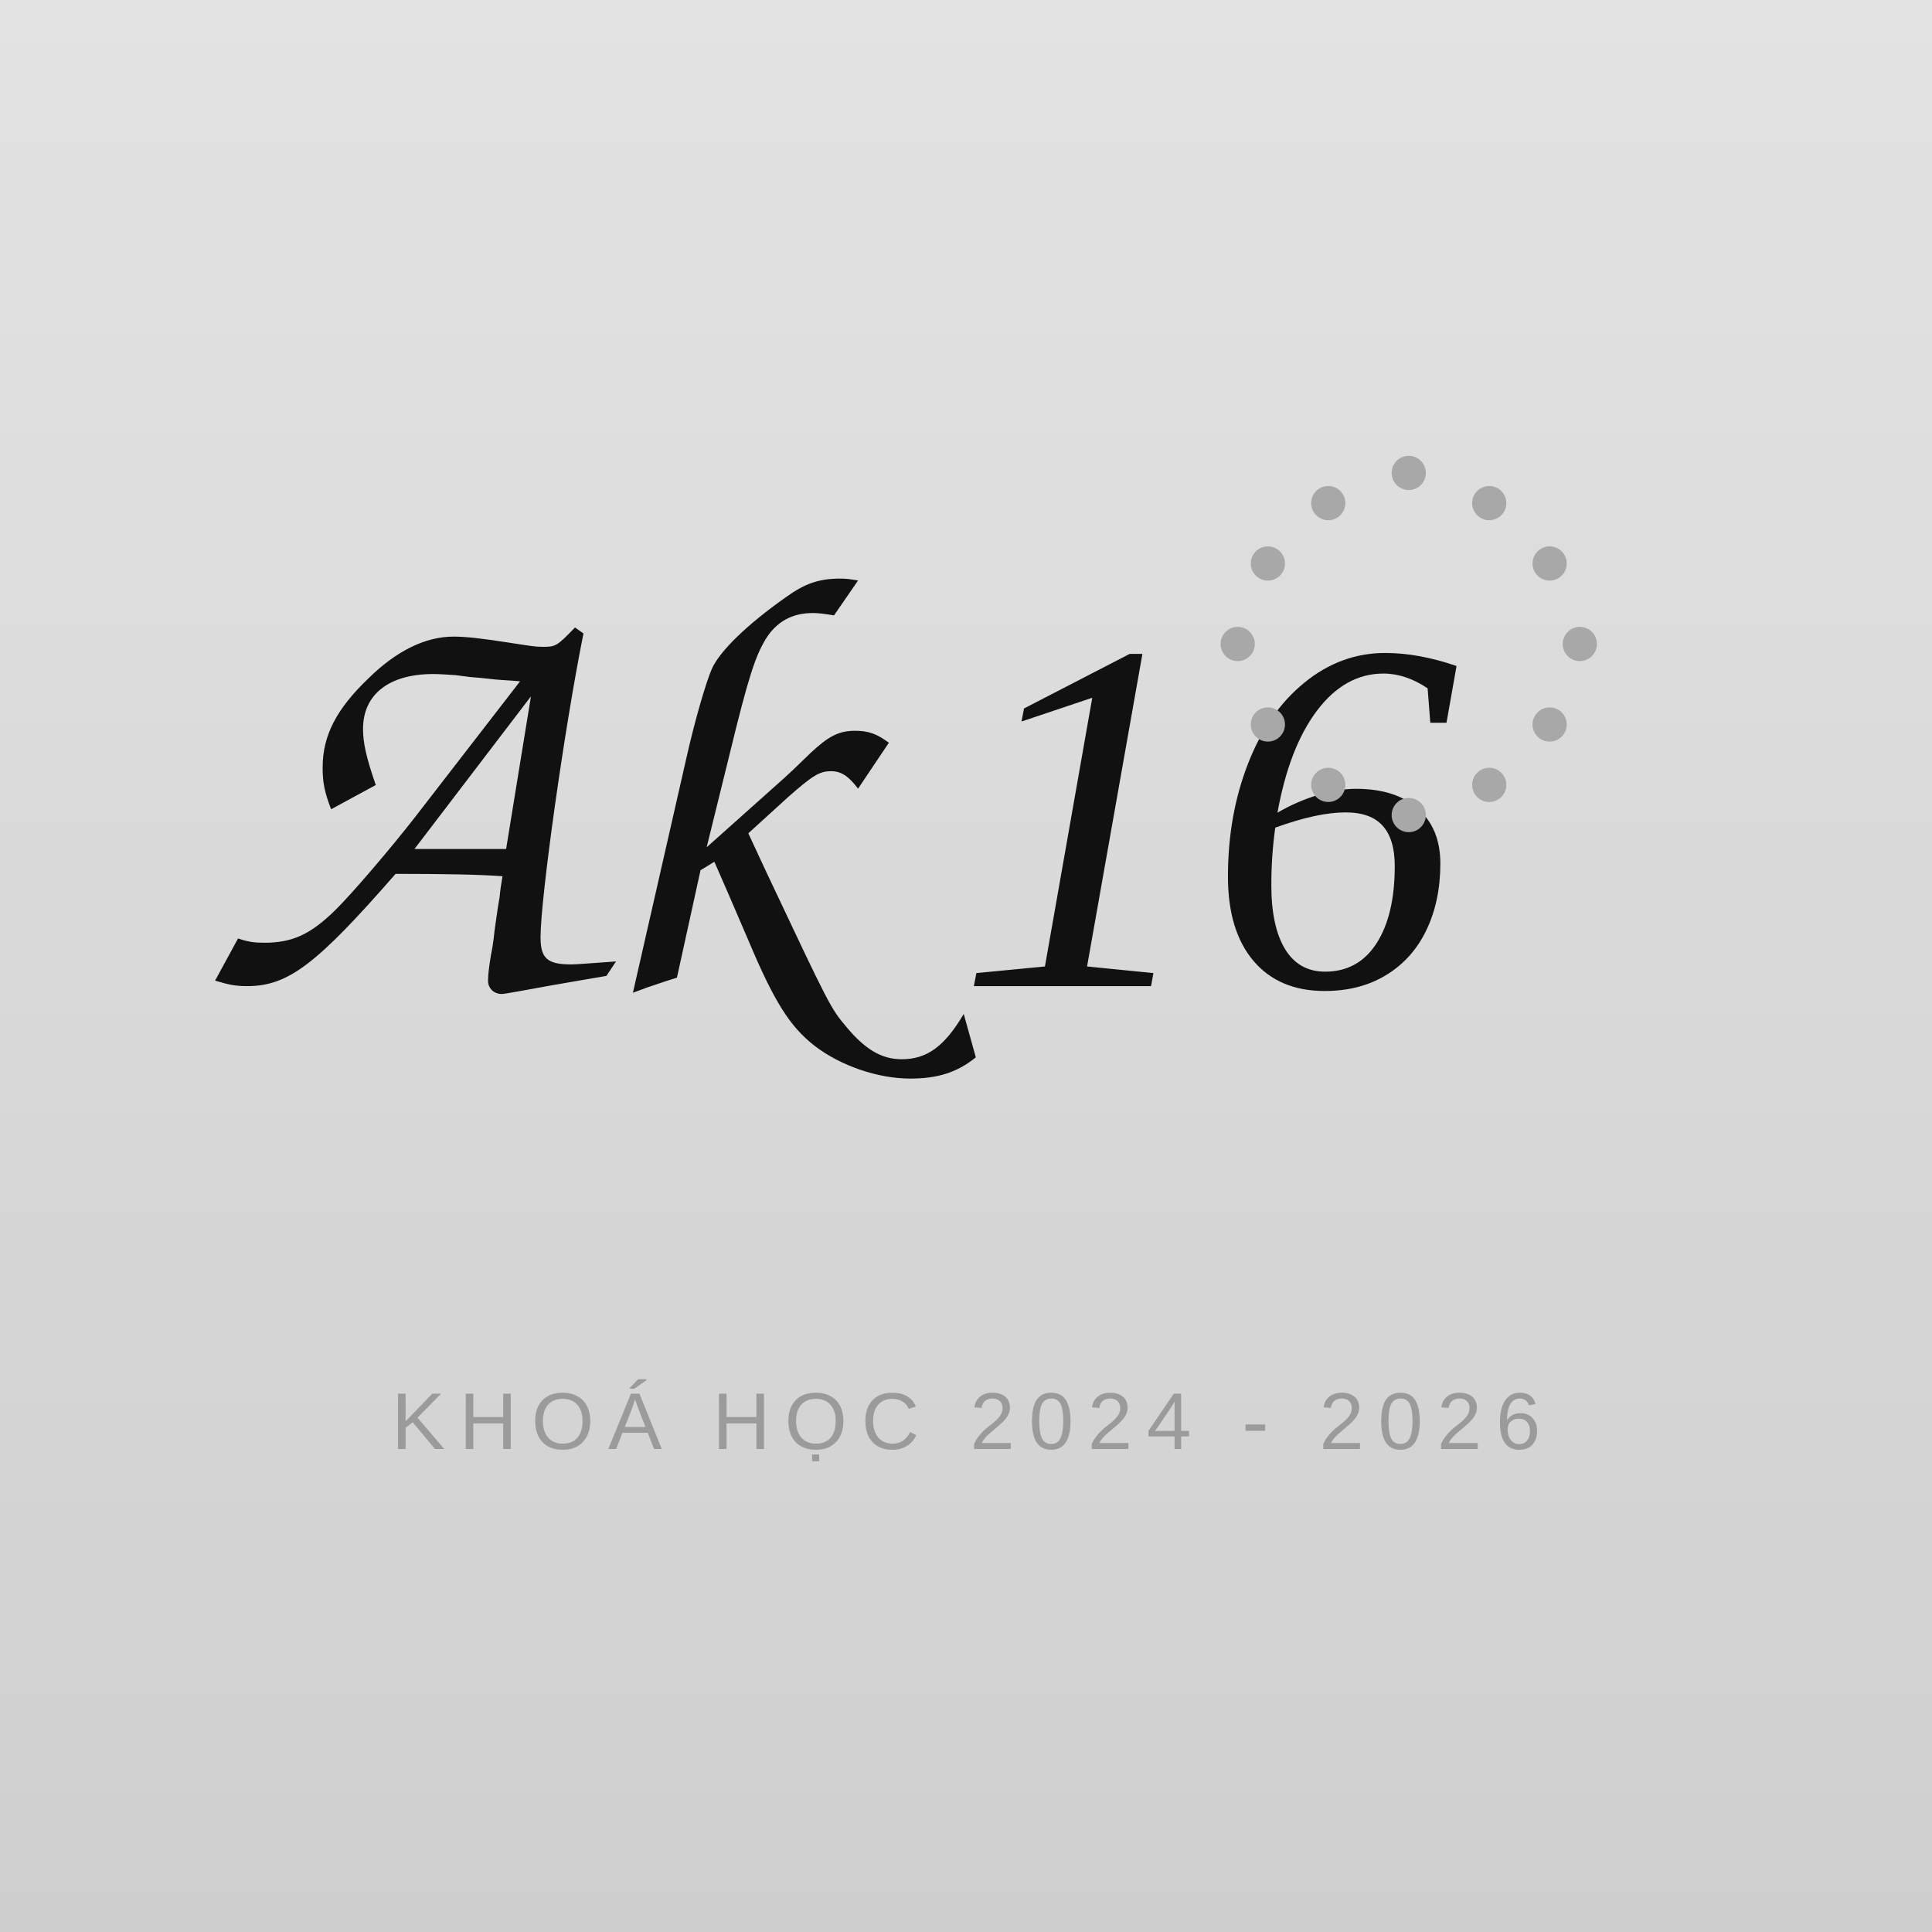
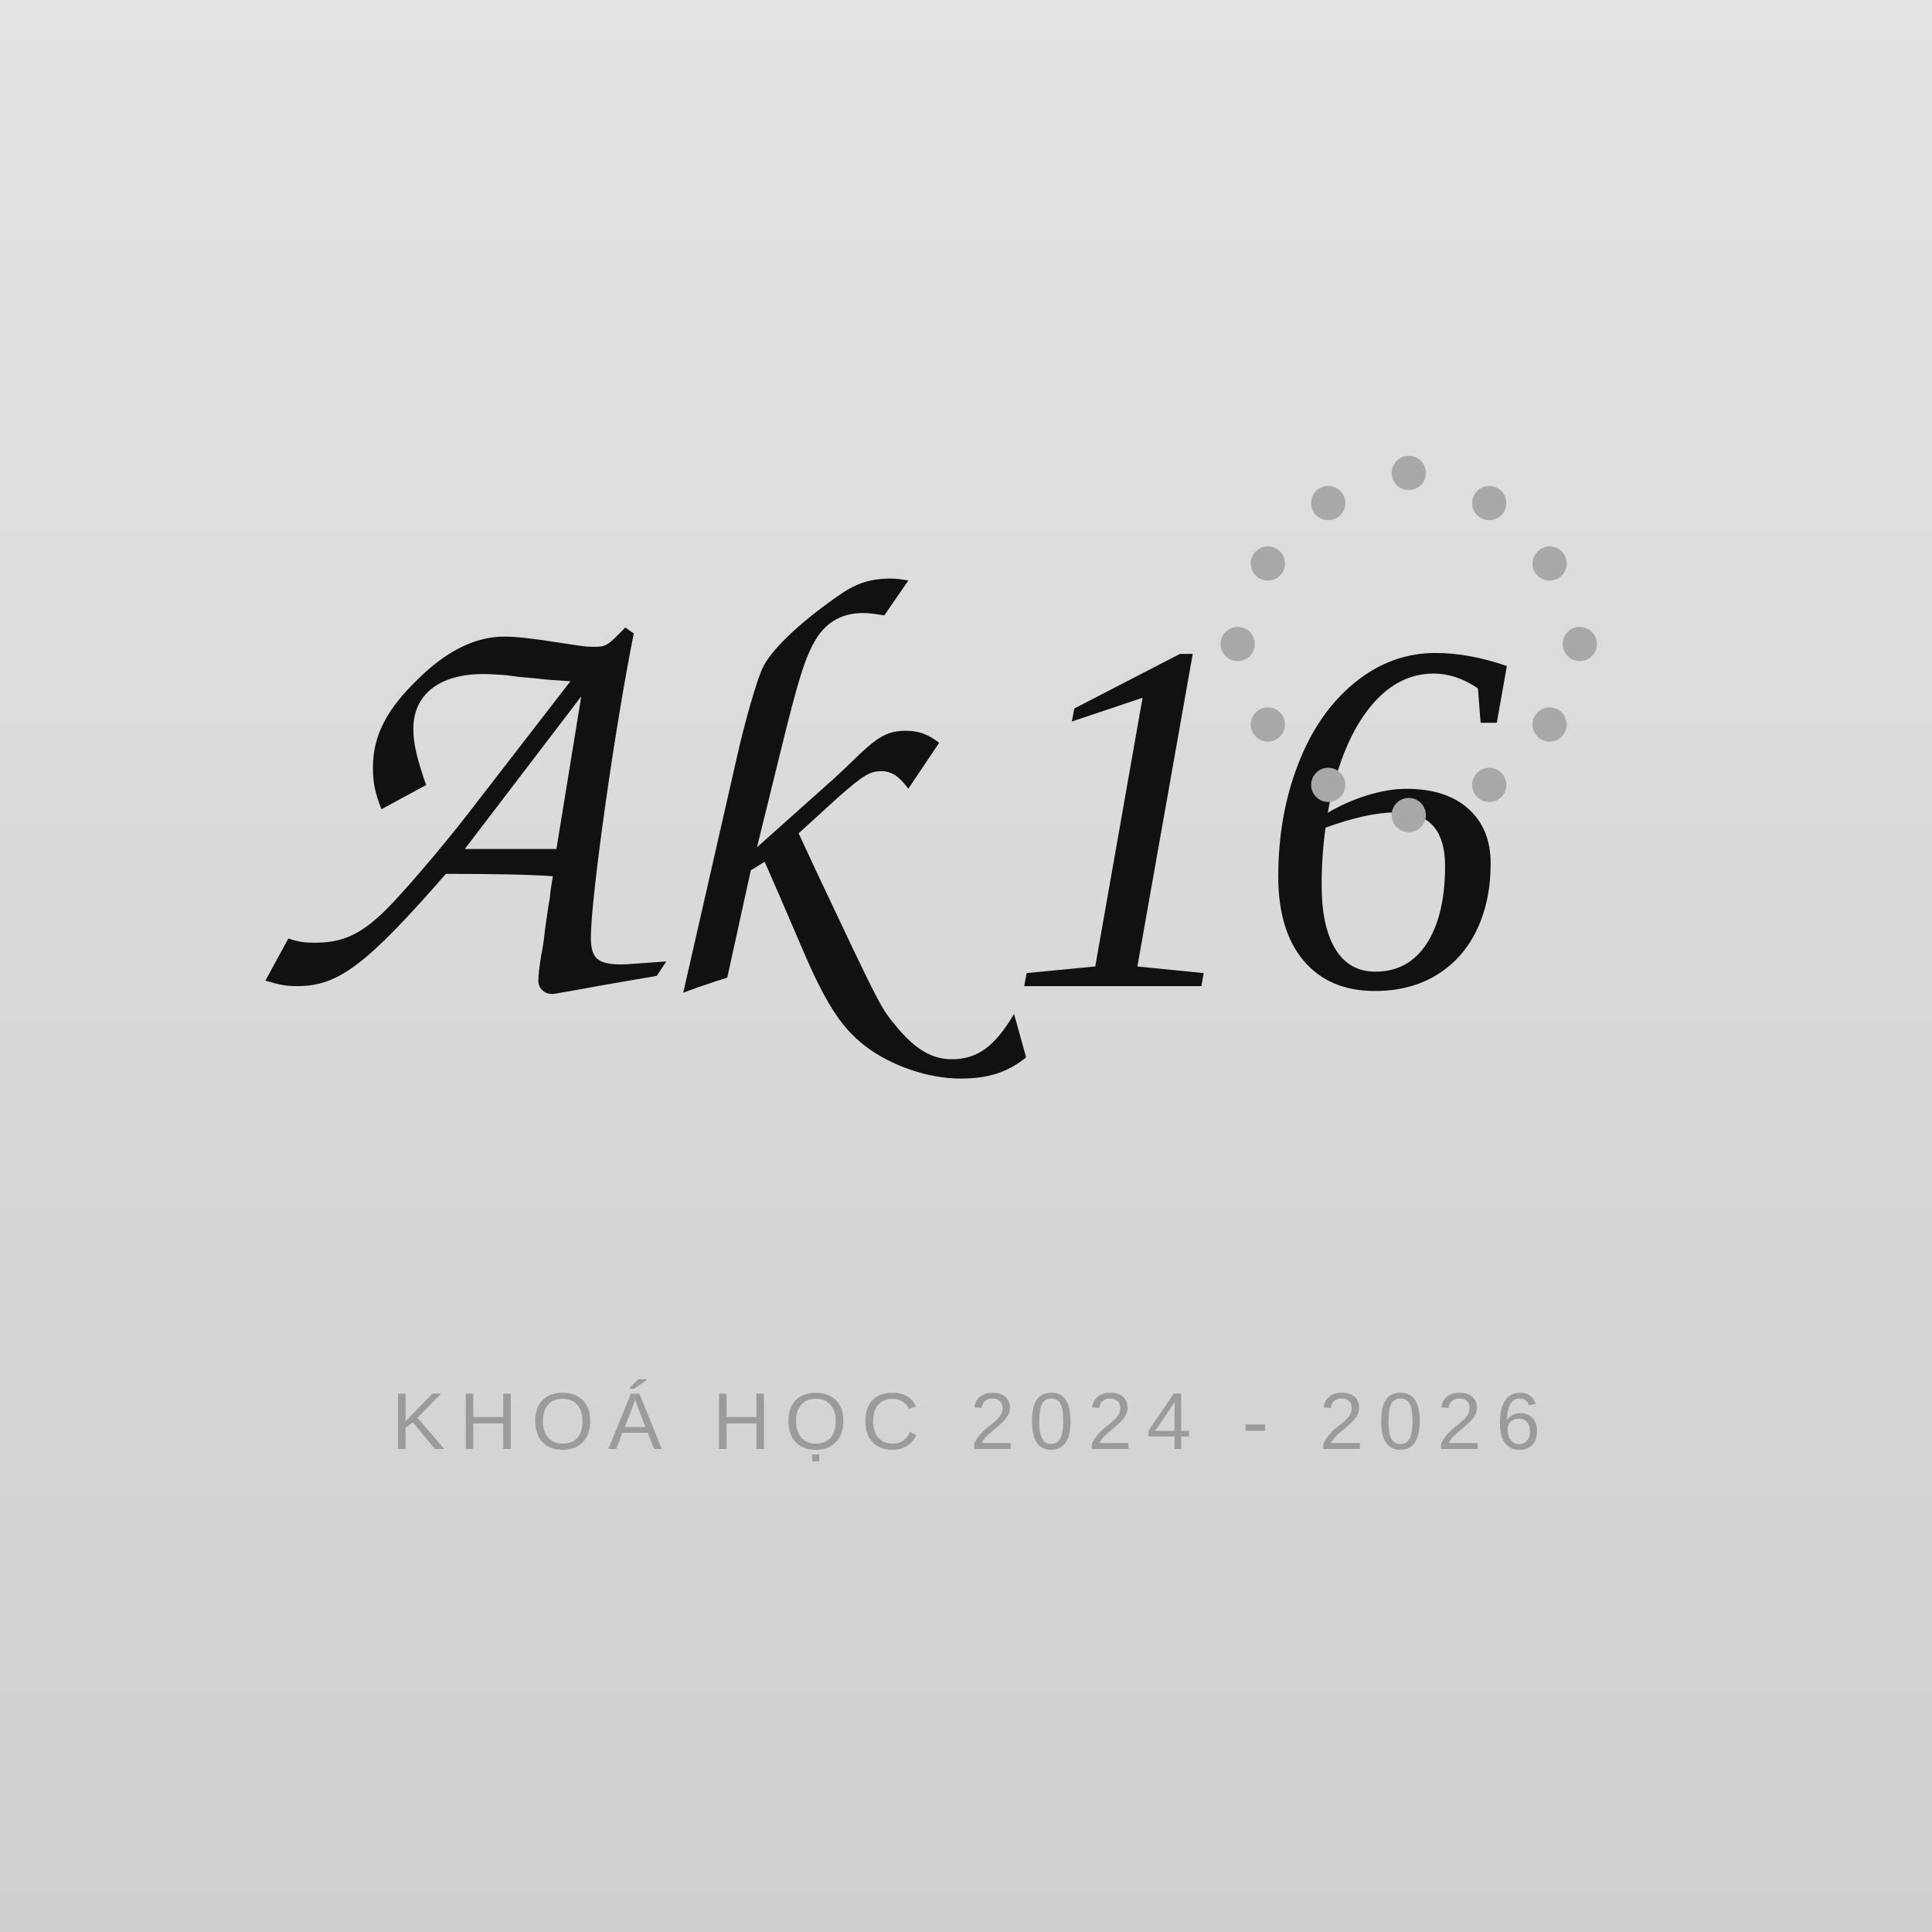
<svg xmlns="http://www.w3.org/2000/svg" width="192" height="192" viewBox="0 0 192 192">
  <defs>
    <linearGradient id="bg192" x1="0" y1="0" x2="0" y2="1">
      <stop offset="0%" stop-color="#e3e3e3" />
      <stop offset="100%" stop-color="#cfcfcf" />
    </linearGradient>
  </defs>
  <rect width="192" height="192" fill="url(#bg192)" />
-   <text x="20" y="98" font-size="60" font-family="'Brush Script MT', 'Segoe Script', cursive" fill="#111">Ak</text>
-   <text x="95" y="98" font-size="50" font-family="'Times New Roman', serif" font-style="italic" fill="#111">16</text>
+   <text x="25" y="98" font-size="60" font-family="'Brush Script MT', 'Segoe Script', cursive" fill="#111">Ak</text>
+   <text x="100" y="98" font-size="50" font-family="'Times New Roman', serif" font-style="italic" fill="#111">16</text>
  <g fill="#a8a8a8" transform="translate(140 64)">
    <circle cx="0" cy="-17" r="1.7" />
    <circle cx="8" cy="-14" r="1.7" />
    <circle cx="14" cy="-8" r="1.7" />
    <circle cx="17" cy="0" r="1.7" />
    <circle cx="14" cy="8" r="1.7" />
    <circle cx="8" cy="14" r="1.7" />
    <circle cx="0" cy="17" r="1.7" />
    <circle cx="-8" cy="14" r="1.7" />
    <circle cx="-14" cy="8" r="1.7" />
    <circle cx="-17" cy="0" r="1.7" />
    <circle cx="-14" cy="-8" r="1.7" />
    <circle cx="-8" cy="-14" r="1.7" />
  </g>
  <text x="96" y="144" text-anchor="middle" font-size="8" letter-spacing="1.4" font-family="'Arial', sans-serif" fill="#9b9b9b">KHOÁ HỌC 2024 - 2026</text>
</svg>
